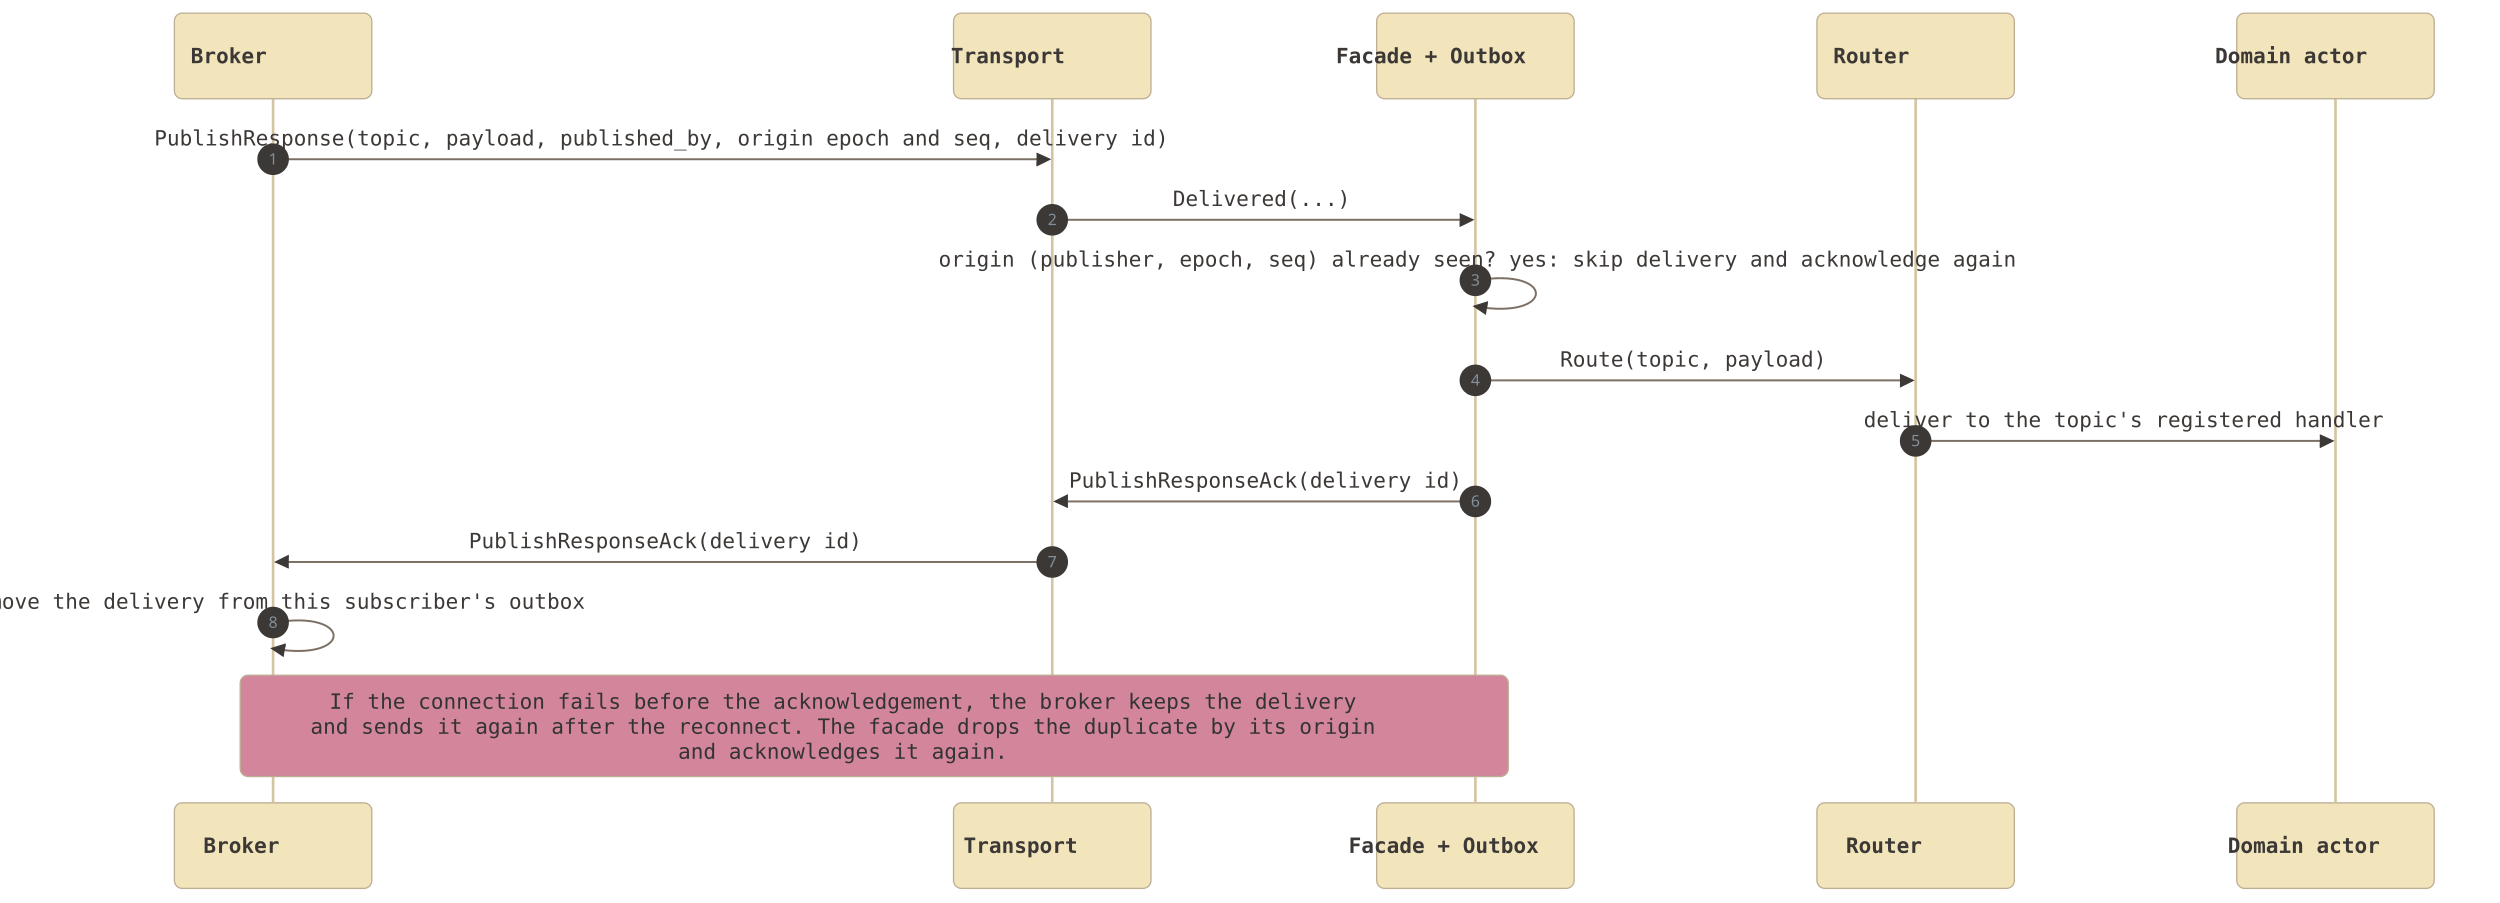
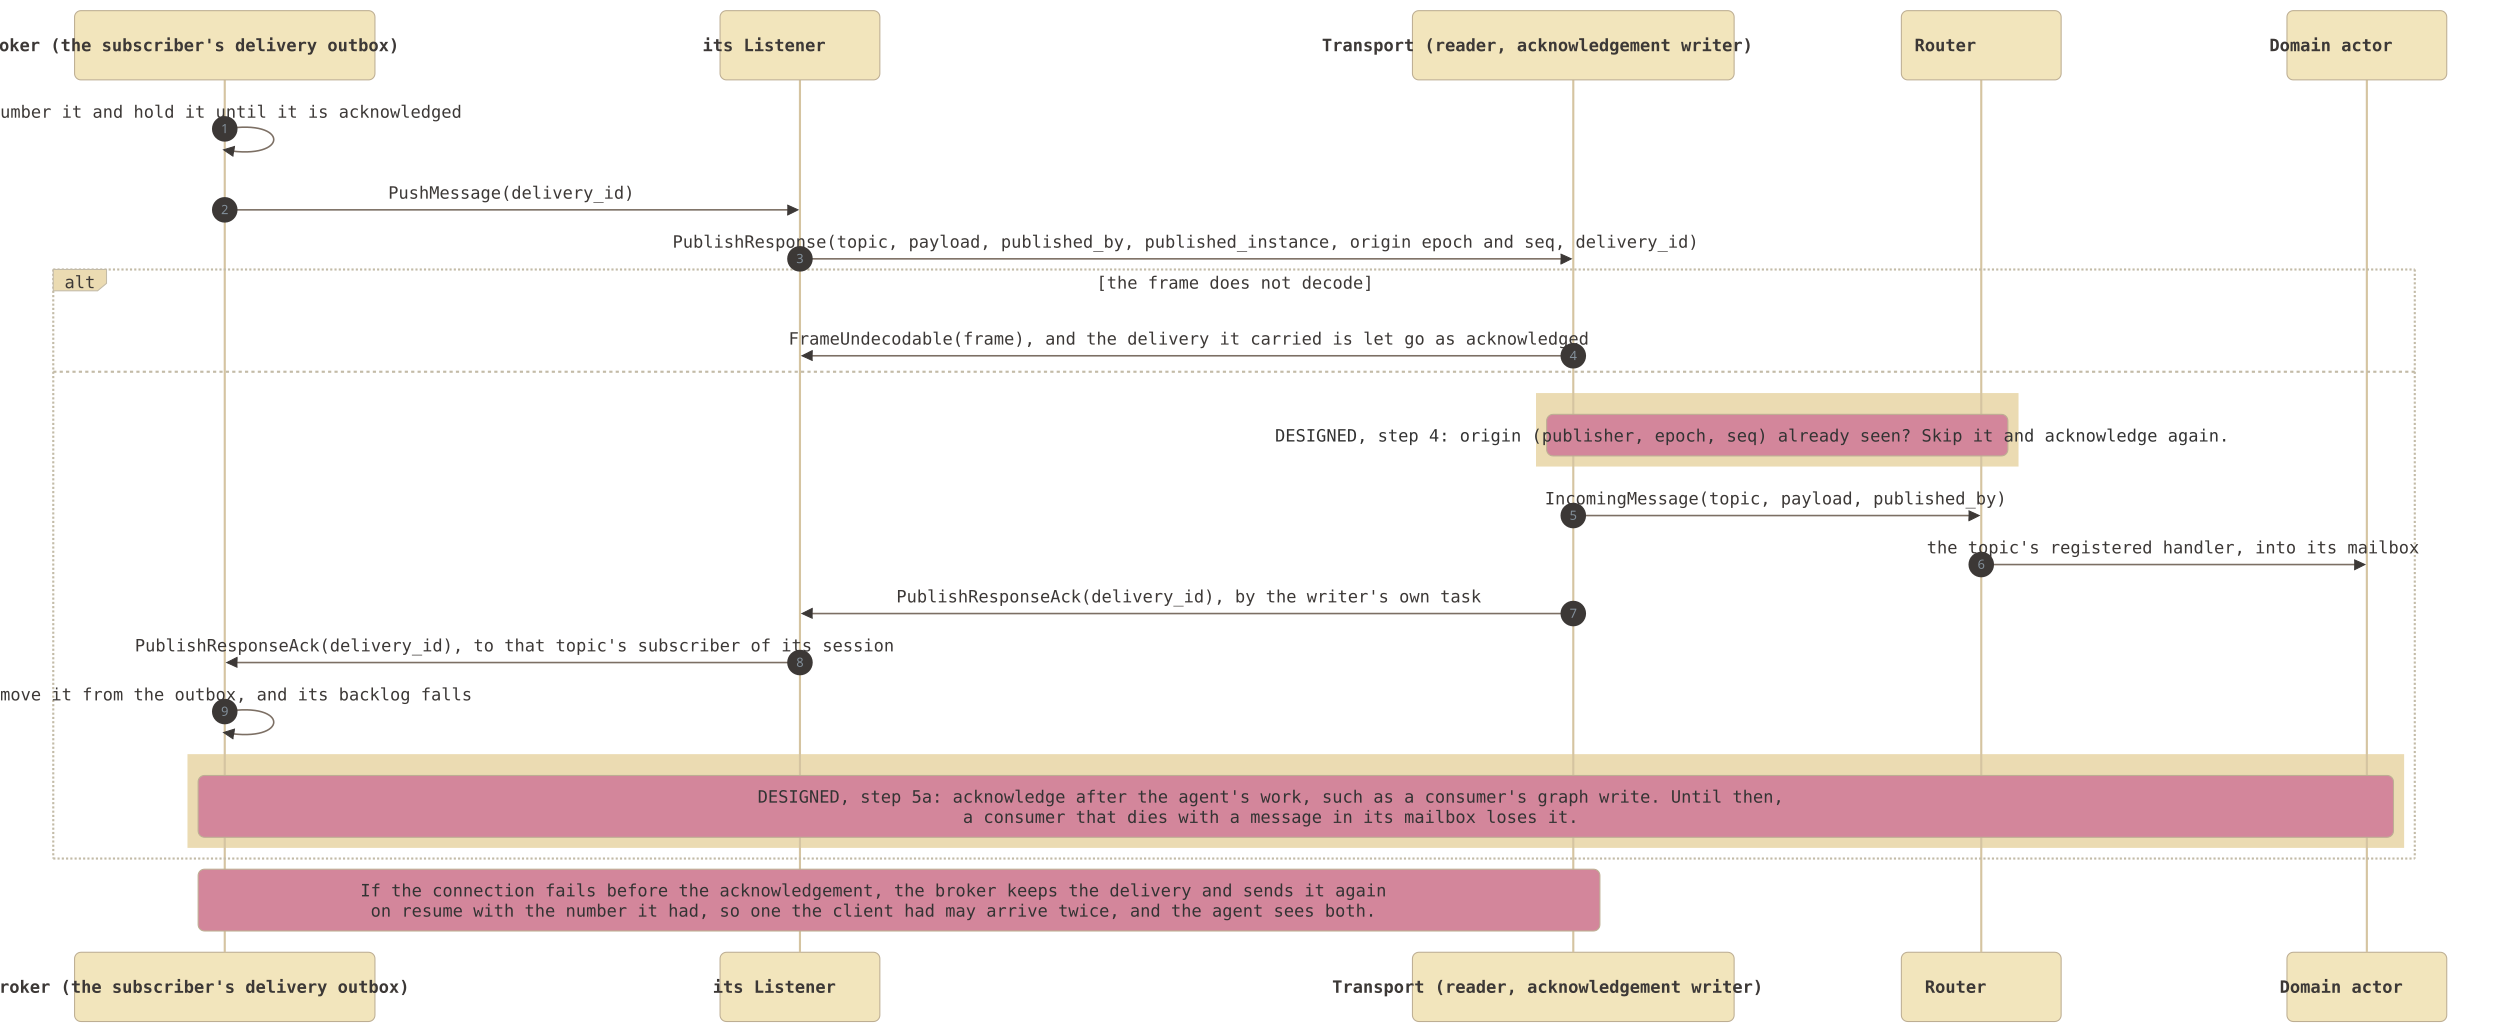
- <svg xmlns="http://www.w3.org/2000/svg" xml:space="preserve" id="my-svg" width="100%" style="max-width: 1899.5px; background-color: white;" viewBox="-132.5 -10 1899.5 686" role="graphics-document document" aria-roledescription="sequence">
-   <g>
-     <rect x="1567" y="600" fill="#eaeaea" stroke="#666" width="150" height="65" name="D" rx="3" ry="3" class="actor actor-bottom" />
-     <text x="1642" y="632.5" dominant-baseline="central" alignment-baseline="central" class="actor actor-box" style="text-anchor: middle; font-size: 16px; font-weight: 400;">
-       <tspan x="1642" dy="0">Domain actor</tspan>
-     </text>
-   </g>
-   <g>
-     <rect x="1248" y="600" fill="#eaeaea" stroke="#666" width="150" height="65" name="R" rx="3" ry="3" class="actor actor-bottom" />
-     <text x="1323" y="632.5" dominant-baseline="central" alignment-baseline="central" class="actor actor-box" style="text-anchor: middle; font-size: 16px; font-weight: 400;">
-       <tspan x="1323" dy="0">Router</tspan>
-     </text>
-   </g>
-   <g>
-     <rect x="913.5" y="600" fill="#eaeaea" stroke="#666" width="150" height="65" name="F" rx="3" ry="3" class="actor actor-bottom" />
-     <text x="988.5" y="632.5" dominant-baseline="central" alignment-baseline="central" class="actor actor-box" style="text-anchor: middle; font-size: 16px; font-weight: 400;">
-       <tspan x="988.5" dy="0">Facade + Outbox</tspan>
-     </text>
-   </g>
-   <g>
-     <rect x="592" y="600" fill="#eaeaea" stroke="#666" width="150" height="65" name="T" rx="3" ry="3" class="actor actor-bottom" />
-     <text x="667" y="632.5" dominant-baseline="central" alignment-baseline="central" class="actor actor-box" style="text-anchor: middle; font-size: 16px; font-weight: 400;">
-       <tspan x="667" dy="0">Transport</tspan>
-     </text>
-   </g>
-   <g>
-     <rect x="0" y="600" fill="#eaeaea" stroke="#666" width="150" height="65" name="B" rx="3" ry="3" class="actor actor-bottom" />
-     <text x="75" y="632.5" dominant-baseline="central" alignment-baseline="central" class="actor actor-box" style="text-anchor: middle; font-size: 16px; font-weight: 400;">
-       <tspan x="75" dy="0">Broker</tspan>
-     </text>
-   </g>
-   <g>
-     <line id="actor4" x1="1642" y1="65" x2="1642" y2="600" class="actor-line 200" stroke-width="0.5px" stroke="#999" name="D" data-et="life-line" data-id="D" />
+ <svg xmlns="http://www.w3.org/2000/svg" xml:space="preserve" id="my-svg" width="100%" style="max-width: 2347px; background-color: white;" viewBox="-70 -10 2347 970" role="graphics-document document" aria-roledescription="sequence">
+   <rect x="106" y="698" fill="rgb(235, 219, 178)" width="2081" height="88" class="rect" />
+   <rect x="1372" y="359" fill="rgb(235, 219, 178)" width="453" height="69" class="rect" />
+   <g>
+     <rect x="2077" y="884" fill="#eaeaea" stroke="#666" width="150" height="65" name="D" rx="3" ry="3" class="actor actor-bottom" />
+     <text x="2152" y="916.5" dominant-baseline="central" alignment-baseline="central" class="actor actor-box" style="text-anchor: middle; font-size: 16px; font-weight: 400;">
+       <tspan x="2152" dy="0">Domain actor</tspan>
+     </text>
+   </g>
+   <g>
+     <rect x="1715" y="884" fill="#eaeaea" stroke="#666" width="150" height="65" name="R" rx="3" ry="3" class="actor actor-bottom" />
+     <text x="1790" y="916.5" dominant-baseline="central" alignment-baseline="central" class="actor actor-box" style="text-anchor: middle; font-size: 16px; font-weight: 400;">
+       <tspan x="1790" dy="0">Router</tspan>
+     </text>
+   </g>
+   <g>
+     <rect x="1256" y="884" fill="#eaeaea" stroke="#666" width="302" height="65" name="T" rx="3" ry="3" class="actor actor-bottom" />
+     <text x="1407" y="916.5" dominant-baseline="central" alignment-baseline="central" class="actor actor-box" style="text-anchor: middle; font-size: 16px; font-weight: 400;">
+       <tspan x="1407" dy="0">Transport (reader, acknowledgement writer)</tspan>
+     </text>
+   </g>
+   <g>
+     <rect x="606" y="884" fill="#eaeaea" stroke="#666" width="150" height="65" name="L" rx="3" ry="3" class="actor actor-bottom" />
+     <text x="681" y="916.5" dominant-baseline="central" alignment-baseline="central" class="actor actor-box" style="text-anchor: middle; font-size: 16px; font-weight: 400;">
+       <tspan x="681" dy="0">its Listener</tspan>
+     </text>
+   </g>
+   <g>
+     <rect x="0" y="884" fill="#eaeaea" stroke="#666" width="282" height="65" name="B" rx="3" ry="3" class="actor actor-bottom" />
+     <text x="141" y="916.5" dominant-baseline="central" alignment-baseline="central" class="actor actor-box" style="text-anchor: middle; font-size: 16px; font-weight: 400;">
+       <tspan x="141" dy="0">Broker (the subscriber's delivery outbox)</tspan>
+     </text>
+   </g>
+   <g>
+     <line id="actor4" x1="2152" y1="65" x2="2152" y2="884" class="actor-line 200" stroke-width="0.5px" stroke="#999" name="D" data-et="life-line" data-id="D" />
    <g id="root-4" data-et="participant" data-type="participant" data-id="D">
-       <rect x="1567" y="0" fill="#eaeaea" stroke="#666" width="150" height="65" name="D" rx="3" ry="3" class="actor actor-top" />
-       <text x="1642" y="32.5" dominant-baseline="central" alignment-baseline="central" class="actor actor-box" style="text-anchor: middle; font-size: 16px; font-weight: 400;">
-         <tspan x="1642" dy="0">Domain actor</tspan>
-       </text>
-     </g>
-   </g>
-   <g>
-     <line id="actor3" x1="1323" y1="65" x2="1323" y2="600" class="actor-line 200" stroke-width="0.5px" stroke="#999" name="R" data-et="life-line" data-id="R" />
+       <rect x="2077" y="0" fill="#eaeaea" stroke="#666" width="150" height="65" name="D" rx="3" ry="3" class="actor actor-top" />
+       <text x="2152" y="32.5" dominant-baseline="central" alignment-baseline="central" class="actor actor-box" style="text-anchor: middle; font-size: 16px; font-weight: 400;">
+         <tspan x="2152" dy="0">Domain actor</tspan>
+       </text>
+     </g>
+   </g>
+   <g>
+     <line id="actor3" x1="1790" y1="65" x2="1790" y2="884" class="actor-line 200" stroke-width="0.5px" stroke="#999" name="R" data-et="life-line" data-id="R" />
    <g id="root-3" data-et="participant" data-type="participant" data-id="R">
-       <rect x="1248" y="0" fill="#eaeaea" stroke="#666" width="150" height="65" name="R" rx="3" ry="3" class="actor actor-top" />
-       <text x="1323" y="32.5" dominant-baseline="central" alignment-baseline="central" class="actor actor-box" style="text-anchor: middle; font-size: 16px; font-weight: 400;">
-         <tspan x="1323" dy="0">Router</tspan>
-       </text>
-     </g>
-   </g>
-   <g>
-     <line id="actor2" x1="988.5" y1="65" x2="988.5" y2="600" class="actor-line 200" stroke-width="0.5px" stroke="#999" name="F" data-et="life-line" data-id="F" />
-     <g id="root-2" data-et="participant" data-type="participant" data-id="F">
-       <rect x="913.5" y="0" fill="#eaeaea" stroke="#666" width="150" height="65" name="F" rx="3" ry="3" class="actor actor-top" />
-       <text x="988.5" y="32.5" dominant-baseline="central" alignment-baseline="central" class="actor actor-box" style="text-anchor: middle; font-size: 16px; font-weight: 400;">
-         <tspan x="988.5" dy="0">Facade + Outbox</tspan>
-       </text>
-     </g>
-   </g>
-   <g>
-     <line id="actor1" x1="667" y1="65" x2="667" y2="600" class="actor-line 200" stroke-width="0.5px" stroke="#999" name="T" data-et="life-line" data-id="T" />
-     <g id="root-1" data-et="participant" data-type="participant" data-id="T">
-       <rect x="592" y="0" fill="#eaeaea" stroke="#666" width="150" height="65" name="T" rx="3" ry="3" class="actor actor-top" />
-       <text x="667" y="32.5" dominant-baseline="central" alignment-baseline="central" class="actor actor-box" style="text-anchor: middle; font-size: 16px; font-weight: 400;">
-         <tspan x="667" dy="0">Transport</tspan>
-       </text>
-     </g>
-   </g>
-   <g>
-     <line id="actor0" x1="75" y1="65" x2="75" y2="600" class="actor-line 200" stroke-width="0.5px" stroke="#999" name="B" data-et="life-line" data-id="B" />
+       <rect x="1715" y="0" fill="#eaeaea" stroke="#666" width="150" height="65" name="R" rx="3" ry="3" class="actor actor-top" />
+       <text x="1790" y="32.5" dominant-baseline="central" alignment-baseline="central" class="actor actor-box" style="text-anchor: middle; font-size: 16px; font-weight: 400;">
+         <tspan x="1790" dy="0">Router</tspan>
+       </text>
+     </g>
+   </g>
+   <g>
+     <line id="actor2" x1="1407" y1="65" x2="1407" y2="884" class="actor-line 200" stroke-width="0.5px" stroke="#999" name="T" data-et="life-line" data-id="T" />
+     <g id="root-2" data-et="participant" data-type="participant" data-id="T">
+       <rect x="1256" y="0" fill="#eaeaea" stroke="#666" width="302" height="65" name="T" rx="3" ry="3" class="actor actor-top" />
+       <text x="1407" y="32.5" dominant-baseline="central" alignment-baseline="central" class="actor actor-box" style="text-anchor: middle; font-size: 16px; font-weight: 400;">
+         <tspan x="1407" dy="0">Transport (reader, acknowledgement writer)</tspan>
+       </text>
+     </g>
+   </g>
+   <g>
+     <line id="actor1" x1="681" y1="65" x2="681" y2="884" class="actor-line 200" stroke-width="0.5px" stroke="#999" name="L" data-et="life-line" data-id="L" />
+     <g id="root-1" data-et="participant" data-type="participant" data-id="L">
+       <rect x="606" y="0" fill="#eaeaea" stroke="#666" width="150" height="65" name="L" rx="3" ry="3" class="actor actor-top" />
+       <text x="681" y="32.5" dominant-baseline="central" alignment-baseline="central" class="actor actor-box" style="text-anchor: middle; font-size: 16px; font-weight: 400;">
+         <tspan x="681" dy="0">its Listener</tspan>
+       </text>
+     </g>
+   </g>
+   <g>
+     <line id="actor0" x1="141" y1="65" x2="141" y2="884" class="actor-line 200" stroke-width="0.5px" stroke="#999" name="B" data-et="life-line" data-id="B" />
    <g id="root-0" data-et="participant" data-type="participant" data-id="B">
-       <rect x="0" y="0" fill="#eaeaea" stroke="#666" width="150" height="65" name="B" rx="3" ry="3" class="actor actor-top" />
-       <text x="75" y="32.5" dominant-baseline="central" alignment-baseline="central" class="actor actor-box" style="text-anchor: middle; font-size: 16px; font-weight: 400;">
-         <tspan x="75" dy="0">Broker</tspan>
+       <rect x="0" y="0" fill="#eaeaea" stroke="#666" width="282" height="65" name="B" rx="3" ry="3" class="actor actor-top" />
+       <text x="141" y="32.5" dominant-baseline="central" alignment-baseline="central" class="actor actor-box" style="text-anchor: middle; font-size: 16px; font-weight: 400;">
+         <tspan x="141" dy="0">Broker (the subscriber's delivery outbox)</tspan>
      </text>
    </g>
  </g>
  <style>#my-svg{font-family:monospace;font-size:16px;fill:#3c3836;}@keyframes edge-animation-frame{from{stroke-dashoffset:0;}}@keyframes dash{to{stroke-dashoffset:0;}}#my-svg .edge-animation-slow{stroke-dasharray:9,5!important;stroke-dashoffset:900;animation:dash 50s linear infinite;stroke-linecap:round;}#my-svg .edge-animation-fast{stroke-dasharray:9,5!important;stroke-dashoffset:900;animation:dash 20s linear infinite;stroke-linecap:round;}#my-svg .error-icon{fill:#f2e5bc;}#my-svg .error-text{fill:#0d1a43;stroke:#0d1a43;}#my-svg .edge-thickness-normal{stroke-width:1px;}#my-svg .edge-thickness-thick{stroke-width:3.5px;}#my-svg .edge-pattern-solid{stroke-dasharray:0;}#my-svg .edge-thickness-invisible{stroke-width:0;fill:none;}#my-svg .edge-pattern-dashed{stroke-dasharray:3;}#my-svg .edge-pattern-dotted{stroke-dasharray:2;}#my-svg .marker{fill:#7c6f64;stroke:#7c6f64;}#my-svg .marker.cross{stroke:#7c6f64;}#my-svg svg{font-family:monospace;font-size:16px;}#my-svg p{margin:0;}#my-svg .actor{stroke:hsl(43.158, 18.763%, 70.98%);fill:#ebdbb2;stroke-width:1;}#my-svg rect.actor.outer-path[data-look="neo"]{filter:drop-shadow( 1px 2px 2px rgba(185,185,185,1));}#my-svg rect.note[data-look="neo"]{stroke:hsl(52.683, 60%, 73.922%);fill:#fff5ad;filter:drop-shadow( 1px 2px 2px rgba(185,185,185,1));}#my-svg text.actor&gt;tspan{fill:#3c3836;stroke:none;}#my-svg .actor-line{stroke:hsl(43.158, 18.763%, 70.98%);}#my-svg .innerArc{stroke-width:1.5;stroke-dasharray:none;}#my-svg .messageLine0{stroke-width:1.5;stroke-dasharray:none;stroke:#3c3836;}#my-svg .messageLine1{stroke-width:1.5;stroke-dasharray:2,2;stroke:#3c3836;}#my-svg [id$="-arrowhead"] path{fill:#3c3836;stroke:#3c3836;}#my-svg .sequenceNumber{fill:#83909b;}#my-svg [id$="-sequencenumber"]{fill:#3c3836;}#my-svg [id$="-crosshead"] path{fill:#3c3836;stroke:#3c3836;}#my-svg .messageText{fill:#3c3836;stroke:none;}#my-svg .labelBox{stroke:hsl(43.158, 18.763%, 70.98%);fill:#ebdbb2;filter:none;}#my-svg .labelText,#my-svg .labelText&gt;tspan{fill:#3c3836;stroke:none;}#my-svg .loopText,#my-svg .loopText&gt;tspan{fill:#3c3836;stroke:none;}#my-svg .sectionTitle,#my-svg .sectionTitle&gt;tspan{fill:#3c3836;stroke:none;}#my-svg .loopLine{stroke-width:2px;stroke-dasharray:2,2;stroke:hsl(43.158, 18.763%, 70.98%);fill:hsl(43.158, 18.763%, 70.98%);}#my-svg .note{stroke:hsl(52.683, 60%, 73.922%);fill:#fff5ad;}#my-svg .noteText,#my-svg .noteText&gt;tspan{fill:#333;stroke:none;font-weight:normal;}#my-svg .activation0{fill:hsl(-76.842, 58.763%, 80.98%);stroke:hsl(-76.842, 58.763%, 70.98%);}#my-svg .activation1{fill:hsl(-76.842, 58.763%, 80.98%);stroke:hsl(-76.842, 58.763%, 70.98%);}#my-svg .activation2{fill:hsl(-76.842, 58.763%, 80.98%);stroke:hsl(-76.842, 58.763%, 70.98%);}#my-svg .actorPopupMenu{position:absolute;}#my-svg .actorPopupMenuPanel{position:absolute;fill:#ebdbb2;box-shadow:0px 8px 16px 0px rgba(0,0,0,0.2);filter:drop-shadow(3px 5px 2px rgb(0 0 0 / 0.4));}#my-svg .actor-man circle,#my-svg line{fill:#ebdbb2;stroke-width:2px;}#my-svg g rect.rect{filter:drop-shadow( 1px 2px 2px rgba(185,185,185,1));stroke:hsl(43.158, 18.763%, 70.98%);}#my-svg .node .neo-node{stroke:hsl(43.158, 18.763%, 70.98%);}#my-svg [data-look="neo"].node rect,#my-svg [data-look="neo"].cluster rect,#my-svg [data-look="neo"].node polygon{stroke:url(#my-svg-gradient);filter:drop-shadow( 1px 2px 2px rgba(185,185,185,1));}#my-svg [data-look="neo"].swimlane.cluster rect{filter:none;}#my-svg [data-look="neo"].node path{stroke:url(#my-svg-gradient);stroke-width:1px;}#my-svg [data-look="neo"].node .outer-path{filter:drop-shadow( 1px 2px 2px rgba(185,185,185,1));}#my-svg [data-look="neo"].node .neo-line path{stroke:hsl(43.158, 18.763%, 70.98%);filter:none;}#my-svg [data-look="neo"].node circle{stroke:url(#my-svg-gradient);filter:drop-shadow( 1px 2px 2px rgba(185,185,185,1));}#my-svg [data-look="neo"].node circle .state-start{fill:#000000;}#my-svg [data-look="neo"].icon-shape .icon{fill:url(#my-svg-gradient);filter:drop-shadow( 1px 2px 2px rgba(185,185,185,1));}#my-svg [data-look="neo"].icon-shape .icon-neo path{stroke:url(#my-svg-gradient);filter:drop-shadow( 1px 2px 2px rgba(185,185,185,1));}#my-svg :root{--mermaid-font-family:"trebuchet ms",verdana,arial,sans-serif;}</style>
  <g />
  <defs>
    <symbol id="my-svg-computer" width="24" height="24">
      <path transform="scale(.5)" d="M2 2v13h20v-13h-20zm18 11h-16v-9h16v9zm-10.228 6l.466-1h3.524l.467 1h-4.457zm14.228 3h-24l2-6h2.104l-1.33 4h18.45l-1.297-4h2.073l2 6zm-5-10h-14v-7h14v7z" />
    </symbol>
  </defs>
  <defs>
    <symbol id="my-svg-database" fill-rule="evenodd" clip-rule="evenodd">
      <path transform="scale(.5)" d="M12.258.001l.256.004.255.005.253.008.251.01.249.012.247.015.246.016.242.019.241.02.239.023.236.024.233.027.231.028.229.031.225.032.223.034.22.036.217.038.214.04.211.041.208.043.205.045.201.046.198.048.194.05.191.051.187.053.183.054.18.056.175.057.172.059.168.06.163.061.16.063.155.064.15.066.074.033.073.033.071.034.07.034.069.035.068.035.067.035.066.035.064.036.064.036.062.036.06.036.06.037.058.037.058.037.055.038.055.038.053.038.052.038.051.039.05.039.048.039.047.039.045.04.044.04.043.04.041.04.04.041.039.041.037.041.036.041.034.041.033.042.032.042.03.042.029.042.027.042.026.043.024.043.023.043.021.043.02.043.018.044.017.043.015.044.013.044.012.044.011.045.009.044.007.045.006.045.004.045.002.045.001.045v17l-.001.045-.002.045-.004.045-.006.045-.007.045-.009.044-.011.045-.012.044-.013.044-.015.044-.017.043-.018.044-.02.043-.021.043-.023.043-.024.043-.026.043-.027.042-.029.042-.03.042-.032.042-.033.042-.034.041-.036.041-.037.041-.039.041-.04.041-.041.04-.043.04-.044.04-.045.04-.047.039-.048.039-.05.039-.051.039-.052.038-.053.038-.055.038-.055.038-.058.037-.058.037-.06.037-.06.036-.062.036-.064.036-.064.036-.066.035-.067.035-.068.035-.069.035-.07.034-.071.034-.073.033-.074.033-.15.066-.155.064-.16.063-.163.061-.168.06-.172.059-.175.057-.18.056-.183.054-.187.053-.191.051-.194.05-.198.048-.201.046-.205.045-.208.043-.211.041-.214.04-.217.038-.22.036-.223.034-.225.032-.229.031-.231.028-.233.027-.236.024-.239.023-.241.02-.242.019-.246.016-.247.015-.249.012-.251.01-.253.008-.255.005-.256.004-.258.001-.258-.001-.256-.004-.255-.005-.253-.008-.251-.01-.249-.012-.247-.015-.245-.016-.243-.019-.241-.02-.238-.023-.236-.024-.234-.027-.231-.028-.228-.031-.226-.032-.223-.034-.22-.036-.217-.038-.214-.04-.211-.041-.208-.043-.204-.045-.201-.046-.198-.048-.195-.05-.19-.051-.187-.053-.184-.054-.179-.056-.176-.057-.172-.059-.167-.06-.164-.061-.159-.063-.155-.064-.151-.066-.074-.033-.072-.033-.072-.034-.07-.034-.069-.035-.068-.035-.067-.035-.066-.035-.064-.036-.063-.036-.062-.036-.061-.036-.06-.037-.058-.037-.057-.037-.056-.038-.055-.038-.053-.038-.052-.038-.051-.039-.049-.039-.049-.039-.046-.039-.046-.04-.044-.04-.043-.04-.041-.04-.04-.041-.039-.041-.037-.041-.036-.041-.034-.041-.033-.042-.032-.042-.03-.042-.029-.042-.027-.042-.026-.043-.024-.043-.023-.043-.021-.043-.02-.043-.018-.044-.017-.043-.015-.044-.013-.044-.012-.044-.011-.045-.009-.044-.007-.045-.006-.045-.004-.045-.002-.045-.001-.045v-17l.001-.045.002-.045.004-.045.006-.045.007-.045.009-.044.011-.045.012-.044.013-.044.015-.044.017-.043.018-.044.02-.043.021-.043.023-.043.024-.043.026-.043.027-.042.029-.042.03-.042.032-.042.033-.042.034-.041.036-.041.037-.041.039-.041.04-.041.041-.04.043-.04.044-.04.046-.04.046-.039.049-.039.049-.039.051-.039.052-.038.053-.038.055-.038.056-.038.057-.037.058-.037.06-.037.061-.036.062-.036.063-.036.064-.036.066-.035.067-.035.068-.035.069-.035.07-.034.072-.034.072-.033.074-.033.151-.066.155-.064.159-.063.164-.061.167-.06.172-.059.176-.057.179-.056.184-.054.187-.053.19-.051.195-.05.198-.048.201-.046.204-.045.208-.043.211-.041.214-.04.217-.038.22-.036.223-.034.226-.032.228-.031.231-.028.234-.027.236-.024.238-.023.241-.02.243-.019.245-.016.247-.015.249-.012.251-.01.253-.008.255-.005.256-.004.258-.001.258.001zm-9.258 20.499v.01l.001.021.003.021.004.022.005.021.006.022.007.022.009.023.01.022.011.023.012.023.013.023.015.023.016.024.017.023.018.024.019.024.021.024.022.025.023.024.024.025.052.049.056.05.061.051.066.051.07.051.075.051.079.052.084.052.088.052.092.052.097.052.102.051.105.052.11.052.114.051.119.051.123.051.127.05.131.05.135.05.139.048.144.049.147.047.152.047.155.047.16.045.163.045.167.043.171.043.176.041.178.041.183.039.187.039.19.037.194.035.197.035.202.033.204.031.209.03.212.029.216.027.219.025.222.024.226.021.23.02.233.018.236.016.24.015.243.012.246.01.249.008.253.005.256.004.259.001.26-.001.257-.004.254-.005.25-.008.247-.011.244-.012.241-.014.237-.016.233-.018.231-.021.226-.021.224-.024.22-.026.216-.027.212-.028.21-.031.205-.031.202-.034.198-.034.194-.036.191-.037.187-.039.183-.04.179-.04.175-.042.172-.043.168-.044.163-.045.16-.046.155-.046.152-.047.148-.048.143-.049.139-.049.136-.05.131-.05.126-.05.123-.051.118-.052.114-.051.11-.052.106-.052.101-.052.096-.052.092-.052.088-.053.083-.051.079-.052.074-.052.07-.051.065-.051.06-.051.056-.05.051-.05.023-.024.023-.025.021-.024.02-.024.019-.024.018-.024.017-.024.015-.023.014-.024.013-.023.012-.023.01-.023.01-.022.008-.022.006-.022.006-.022.004-.022.004-.021.001-.021.001-.021v-4.127l-.077.055-.08.053-.083.054-.085.053-.087.052-.09.052-.093.051-.095.05-.097.05-.1.049-.102.049-.105.048-.106.047-.109.047-.111.046-.114.045-.115.045-.118.044-.12.043-.122.042-.124.042-.126.041-.128.04-.13.04-.132.038-.134.038-.135.037-.138.037-.139.035-.142.035-.143.034-.144.033-.147.032-.148.031-.15.03-.151.03-.153.029-.154.027-.156.027-.158.026-.159.025-.161.024-.162.023-.163.022-.165.021-.166.02-.167.019-.169.018-.169.017-.171.016-.173.015-.173.014-.175.013-.175.012-.177.011-.178.01-.179.008-.179.008-.181.006-.182.005-.182.004-.184.003-.184.002h-.37l-.184-.002-.184-.003-.182-.004-.182-.005-.181-.006-.179-.008-.179-.008-.178-.01-.176-.011-.176-.012-.175-.013-.173-.014-.172-.015-.171-.016-.17-.017-.169-.018-.167-.019-.166-.02-.165-.021-.163-.022-.162-.023-.161-.024-.159-.025-.157-.026-.156-.027-.155-.027-.153-.029-.151-.03-.15-.03-.148-.031-.146-.032-.145-.033-.143-.034-.141-.035-.14-.035-.137-.037-.136-.037-.134-.038-.132-.038-.13-.04-.128-.04-.126-.041-.124-.042-.122-.042-.12-.044-.117-.043-.116-.045-.113-.045-.112-.046-.109-.047-.106-.047-.105-.048-.102-.049-.1-.049-.097-.05-.095-.05-.093-.052-.09-.051-.087-.052-.085-.053-.083-.054-.08-.054-.077-.054v4.127zm0-5.654v.011l.001.021.003.021.004.021.005.022.006.022.007.022.009.022.01.022.011.023.012.023.013.023.015.024.016.023.017.024.018.024.019.024.021.024.022.024.023.025.024.024.052.05.056.05.061.05.066.051.07.051.075.052.079.051.084.052.088.052.092.052.097.052.102.052.105.052.11.051.114.051.119.052.123.05.127.051.131.05.135.049.139.049.144.048.147.048.152.047.155.046.16.045.163.045.167.044.171.042.176.042.178.04.183.04.187.038.19.037.194.036.197.034.202.033.204.032.209.03.212.028.216.027.219.025.222.024.226.022.23.02.233.018.236.016.24.014.243.012.246.01.249.008.253.006.256.003.259.001.26-.001.257-.003.254-.006.25-.008.247-.01.244-.012.241-.015.237-.016.233-.018.231-.02.226-.022.224-.024.22-.025.216-.027.212-.029.21-.03.205-.032.202-.033.198-.035.194-.036.191-.037.187-.039.183-.039.179-.041.175-.042.172-.043.168-.044.163-.045.16-.045.155-.047.152-.047.148-.048.143-.048.139-.05.136-.049.131-.05.126-.051.123-.051.118-.051.114-.052.11-.052.106-.052.101-.052.096-.052.092-.052.088-.052.083-.052.079-.052.074-.051.07-.052.065-.051.06-.05.056-.051.051-.049.023-.025.023-.024.021-.025.02-.024.019-.024.018-.024.017-.024.015-.023.014-.023.013-.024.012-.022.01-.023.01-.023.008-.022.006-.022.006-.022.004-.021.004-.022.001-.021.001-.021v-4.139l-.077.054-.08.054-.083.054-.085.052-.087.053-.09.051-.093.051-.095.051-.097.05-.1.049-.102.049-.105.048-.106.047-.109.047-.111.046-.114.045-.115.044-.118.044-.12.044-.122.042-.124.042-.126.041-.128.04-.13.039-.132.039-.134.038-.135.037-.138.036-.139.036-.142.035-.143.033-.144.033-.147.033-.148.031-.15.03-.151.03-.153.028-.154.028-.156.027-.158.026-.159.025-.161.024-.162.023-.163.022-.165.021-.166.02-.167.019-.169.018-.169.017-.171.016-.173.015-.173.014-.175.013-.175.012-.177.011-.178.009-.179.009-.179.007-.181.007-.182.005-.182.004-.184.003-.184.002h-.37l-.184-.002-.184-.003-.182-.004-.182-.005-.181-.007-.179-.007-.179-.009-.178-.009-.176-.011-.176-.012-.175-.013-.173-.014-.172-.015-.171-.016-.17-.017-.169-.018-.167-.019-.166-.02-.165-.021-.163-.022-.162-.023-.161-.024-.159-.025-.157-.026-.156-.027-.155-.028-.153-.028-.151-.03-.15-.03-.148-.031-.146-.033-.145-.033-.143-.033-.141-.035-.14-.036-.137-.036-.136-.037-.134-.038-.132-.039-.13-.039-.128-.04-.126-.041-.124-.042-.122-.043-.12-.043-.117-.044-.116-.044-.113-.046-.112-.046-.109-.046-.106-.047-.105-.048-.102-.049-.1-.049-.097-.05-.095-.051-.093-.051-.09-.051-.087-.053-.085-.052-.083-.054-.08-.054-.077-.054v4.139zm0-5.666v.011l.001.02.003.022.004.021.005.022.006.021.007.022.009.023.01.022.011.023.012.023.013.023.015.023.016.024.017.024.018.023.019.024.021.025.022.024.023.024.024.025.052.05.056.05.061.05.066.051.07.051.075.052.079.051.084.052.088.052.092.052.097.052.102.052.105.051.11.052.114.051.119.051.123.051.127.05.131.05.135.05.139.049.144.048.147.048.152.047.155.046.16.045.163.045.167.043.171.043.176.042.178.04.183.04.187.038.19.037.194.036.197.034.202.033.204.032.209.03.212.028.216.027.219.025.222.024.226.021.23.02.233.018.236.017.24.014.243.012.246.01.249.008.253.006.256.003.259.001.26-.001.257-.003.254-.006.25-.008.247-.01.244-.013.241-.014.237-.016.233-.018.231-.02.226-.022.224-.024.22-.025.216-.027.212-.029.21-.03.205-.032.202-.033.198-.035.194-.036.191-.037.187-.039.183-.039.179-.041.175-.042.172-.043.168-.044.163-.045.16-.045.155-.047.152-.047.148-.048.143-.049.139-.049.136-.049.131-.051.126-.05.123-.051.118-.052.114-.051.11-.052.106-.052.101-.052.096-.052.092-.052.088-.052.083-.052.079-.052.074-.052.07-.051.065-.051.06-.051.056-.05.051-.049.023-.025.023-.025.021-.024.02-.024.019-.024.018-.024.017-.024.015-.023.014-.024.013-.023.012-.023.01-.022.01-.023.008-.022.006-.022.006-.022.004-.022.004-.021.001-.021.001-.021v-4.153l-.077.054-.08.054-.083.053-.085.053-.087.053-.09.051-.093.051-.095.051-.097.05-.1.049-.102.048-.105.048-.106.048-.109.046-.111.046-.114.046-.115.044-.118.044-.12.043-.122.043-.124.042-.126.041-.128.04-.13.039-.132.039-.134.038-.135.037-.138.036-.139.036-.142.034-.143.034-.144.033-.147.032-.148.032-.15.03-.151.03-.153.028-.154.028-.156.027-.158.026-.159.024-.161.024-.162.023-.163.023-.165.021-.166.02-.167.019-.169.018-.169.017-.171.016-.173.015-.173.014-.175.013-.175.012-.177.01-.178.01-.179.009-.179.007-.181.006-.182.006-.182.004-.184.003-.184.001-.185.001-.185-.001-.184-.001-.184-.003-.182-.004-.182-.006-.181-.006-.179-.007-.179-.009-.178-.01-.176-.01-.176-.012-.175-.013-.173-.014-.172-.015-.171-.016-.17-.017-.169-.018-.167-.019-.166-.02-.165-.021-.163-.023-.162-.023-.161-.024-.159-.024-.157-.026-.156-.027-.155-.028-.153-.028-.151-.03-.15-.03-.148-.032-.146-.032-.145-.033-.143-.034-.141-.034-.14-.036-.137-.036-.136-.037-.134-.038-.132-.039-.13-.039-.128-.041-.126-.041-.124-.041-.122-.043-.12-.043-.117-.044-.116-.044-.113-.046-.112-.046-.109-.046-.106-.048-.105-.048-.102-.048-.1-.05-.097-.049-.095-.051-.093-.051-.09-.052-.087-.052-.085-.053-.083-.053-.08-.054-.077-.054v4.153zm8.74-8.179l-.257.004-.254.005-.25.008-.247.011-.244.012-.241.014-.237.016-.233.018-.231.021-.226.022-.224.023-.22.026-.216.027-.212.028-.21.031-.205.032-.202.033-.198.034-.194.036-.191.038-.187.038-.183.04-.179.041-.175.042-.172.043-.168.043-.163.045-.16.046-.155.046-.152.048-.148.048-.143.048-.139.049-.136.05-.131.05-.126.051-.123.051-.118.051-.114.052-.11.052-.106.052-.101.052-.096.052-.092.052-.088.052-.083.052-.079.052-.074.051-.07.052-.065.051-.06.05-.056.05-.051.05-.023.025-.023.024-.021.024-.02.025-.019.024-.018.024-.017.023-.015.024-.014.023-.013.023-.012.023-.01.023-.01.022-.008.022-.006.023-.006.021-.004.022-.004.021-.001.021-.001.021.001.021.001.021.004.021.004.022.006.021.006.023.008.022.01.022.01.023.012.023.013.023.014.023.015.024.017.023.018.024.019.024.02.025.021.024.023.024.023.025.051.05.056.05.06.05.065.051.07.052.074.051.079.052.083.052.088.052.092.052.096.052.101.052.106.052.11.052.114.052.118.051.123.051.126.051.131.05.136.05.139.049.143.048.148.048.152.048.155.046.16.046.163.045.168.043.172.043.175.042.179.041.183.04.187.038.191.038.194.036.198.034.202.033.205.032.21.031.212.028.216.027.22.026.224.023.226.022.231.021.233.018.237.016.241.014.244.012.247.011.25.008.254.005.257.004.26.001.26-.001.257-.004.254-.005.25-.008.247-.011.244-.012.241-.014.237-.016.233-.018.231-.021.226-.022.224-.023.22-.026.216-.027.212-.028.21-.031.205-.032.202-.033.198-.034.194-.036.191-.038.187-.038.183-.04.179-.041.175-.042.172-.043.168-.043.163-.045.16-.046.155-.046.152-.048.148-.048.143-.048.139-.049.136-.05.131-.05.126-.051.123-.051.118-.051.114-.052.11-.052.106-.052.101-.052.096-.052.092-.052.088-.052.083-.052.079-.052.074-.051.07-.052.065-.051.06-.05.056-.05.051-.05.023-.025.023-.024.021-.024.02-.025.019-.024.018-.024.017-.023.015-.024.014-.023.013-.023.012-.023.01-.023.01-.022.008-.022.006-.023.006-.021.004-.022.004-.021.001-.021.001-.021-.001-.021-.001-.021-.004-.021-.004-.022-.006-.021-.006-.023-.008-.022-.01-.022-.01-.023-.012-.023-.013-.023-.014-.023-.015-.024-.017-.023-.018-.024-.019-.024-.02-.025-.021-.024-.023-.024-.023-.025-.051-.05-.056-.05-.06-.05-.065-.051-.07-.052-.074-.051-.079-.052-.083-.052-.088-.052-.092-.052-.096-.052-.101-.052-.106-.052-.11-.052-.114-.052-.118-.051-.123-.051-.126-.051-.131-.05-.136-.05-.139-.049-.143-.048-.148-.048-.152-.048-.155-.046-.16-.046-.163-.045-.168-.043-.172-.043-.175-.042-.179-.041-.183-.04-.187-.038-.191-.038-.194-.036-.198-.034-.202-.033-.205-.032-.21-.031-.212-.028-.216-.027-.22-.026-.224-.023-.226-.022-.231-.021-.233-.018-.237-.016-.241-.014-.244-.012-.247-.011-.25-.008-.254-.005-.257-.004-.26-.001-.26.001z" />
    </symbol>
  </defs>
  <defs>
    <symbol id="my-svg-clock" width="24" height="24">
      <path transform="scale(.5)" d="M12 2c5.514 0 10 4.486 10 10s-4.486 10-10 10-10-4.486-10-10 4.486-10 10-10zm0-2c-6.627 0-12 5.373-12 12s5.373 12 12 12 12-5.373 12-12-5.373-12-12-12zm5.848 12.459c.202.038.202.333.001.372-1.907.361-6.045 1.111-6.547 1.111-.719 0-1.301-.582-1.301-1.301 0-.512.77-5.447 1.125-7.445.034-.192.312-.181.343.014l.985 6.238 5.394 1.011z" />
    </symbol>
  </defs>
  <defs>
    <marker id="my-svg-arrowhead" refX="7.9" refY="5" markerUnits="userSpaceOnUse" markerWidth="12" markerHeight="12" orient="auto-start-reverse">
      <path d="M -1 0 L 10 5 L 0 10 z" />
    </marker>
  </defs>
  <defs>
    <marker id="my-svg-crosshead" markerWidth="15" markerHeight="8" orient="auto" refX="4" refY="4.5">
      <path fill="none" stroke="#000000" stroke-width="1pt" d="M 1,2 L 6,7 M 6,2 L 1,7" style="stroke-dasharray: 0, 0;" />
    </marker>
  </defs>
  <defs>
    <marker id="my-svg-filled-head" refX="15.5" refY="7" markerWidth="20" markerHeight="28" orient="auto">
      <path d="M 18,7 L9,13 L14,7 L9,1 Z" />
    </marker>
  </defs>
  <defs>
    <marker id="my-svg-sequencenumber" refX="15" refY="15" markerWidth="60" markerHeight="40" orient="auto">
      <circle cx="15" cy="15" r="6" />
    </marker>
  </defs>
  <defs>
    <marker id="my-svg-solidTopArrowHead" refX="7.9" refY="7.25" markerUnits="userSpaceOnUse" markerWidth="12" markerHeight="12" orient="auto-start-reverse">
      <path d="M 0 0 L 10 8 L 0 8 z" />
    </marker>
  </defs>
  <defs>
    <marker id="my-svg-solidBottomArrowHead" refX="7.9" refY="0.75" markerUnits="userSpaceOnUse" markerWidth="12" markerHeight="12" orient="auto-start-reverse">
      <path d="M 0 0 L 10 0 L 0 8 z" />
    </marker>
  </defs>
  <defs>
    <marker id="my-svg-stickTopArrowHead" refX="7.5" refY="7" markerUnits="userSpaceOnUse" markerWidth="12" markerHeight="12" orient="auto-start-reverse">
      <path d="M 0 0 L 7 7" stroke="black" stroke-width="1.5" fill="none" />
    </marker>
  </defs>
  <defs>
    <marker id="my-svg-stickBottomArrowHead" refX="7.5" refY="0" markerUnits="userSpaceOnUse" markerWidth="12" markerHeight="12" orient="auto-start-reverse">
      <path d="M 0 7 L 7 0" stroke="black" stroke-width="1.5" fill="none" />
    </marker>
  </defs>
-   <g data-et="note" data-id="i9">
-     <rect x="50" y="503" fill="#EDF2AE" stroke="#666" width="963.5" height="77" class="note" />
-     <text x="532" y="508" text-anchor="middle" dominant-baseline="middle" alignment-baseline="middle" class="noteText" dy="1em" style="font-size: 16px; font-weight: 400;">
-       <tspan x="532">If the connection fails before the acknowledgement, the broker keeps the delivery</tspan>
-     </text>
-     <text x="532" y="527" text-anchor="middle" dominant-baseline="middle" alignment-baseline="middle" class="noteText" dy="1em" style="font-size: 16px; font-weight: 400;">
-       <tspan x="532">and sends it again after the reconnect. The facade drops the duplicate by its origin</tspan>
-     </text>
-     <text x="532" y="546" text-anchor="middle" dominant-baseline="middle" alignment-baseline="middle" class="noteText" dy="1em" style="font-size: 16px; font-weight: 400;">
-       <tspan x="532">and acknowledges it again.</tspan>
-     </text>
-   </g>
-   <text x="370" y="80" text-anchor="middle" dominant-baseline="middle" alignment-baseline="middle" class="messageText" dy="1em" style="font-size: 16px; font-weight: 400;">PublishResponse(topic, payload, published_by, origin epoch and seq, delivery id)</text>
-   <line x1="82" y1="111" x2="663" y2="111" class="messageLine0" data-et="message" data-id="i1" data-from="B" data-to="T" stroke-width="2" stroke="none" marker-end="url(#my-svg-arrowhead)" style="fill: none;" />
-   <line x1="75" y1="111" x2="75" y2="111" stroke-width="0" marker-start="url(#my-svg-sequencenumber)" />
-   <text x="75" y="115" font-family="sans-serif" font-size="12px" text-anchor="middle" class="sequenceNumber">1</text>
-   <text x="826" y="126" text-anchor="middle" dominant-baseline="middle" alignment-baseline="middle" class="messageText" dy="1em" style="font-size: 16px; font-weight: 400;">Delivered(...)</text>
-   <line x1="674" y1="157" x2="984.5" y2="157" class="messageLine0" data-et="message" data-id="i2" data-from="T" data-to="F" stroke-width="2" stroke="none" marker-end="url(#my-svg-arrowhead)" style="fill: none;" />
-   <line x1="667" y1="157" x2="667" y2="157" stroke-width="0" marker-start="url(#my-svg-sequencenumber)" />
-   <text x="667" y="161" font-family="sans-serif" font-size="12px" text-anchor="middle" class="sequenceNumber">2</text>
-   <text x="990" y="172" text-anchor="middle" dominant-baseline="middle" alignment-baseline="middle" class="messageText" dy="1em" style="font-size: 16px; font-weight: 400;">origin (publisher, epoch, seq) already seen? yes: skip delivery and acknowledge again</text>
-   <path d="M 989.5,203 C 1049.5,193 1049.5,233 989.5,223" class="messageLine0" data-et="message" data-id="i3" data-from="F" data-to="F" stroke-width="2" stroke="none" marker-end="url(#my-svg-arrowhead)" x1="995.5" style="fill: none;" />
-   <line x1="988.5" y1="203" x2="988.5" y2="203" stroke-width="0" marker-start="url(#my-svg-sequencenumber)" />
-   <text x="988.5" y="207" font-family="sans-serif" font-size="12px" text-anchor="middle" class="sequenceNumber">3</text>
-   <text x="1154" y="248" text-anchor="middle" dominant-baseline="middle" alignment-baseline="middle" class="messageText" dy="1em" style="font-size: 16px; font-weight: 400;">Route(topic, payload)</text>
-   <line x1="995.5" y1="279" x2="1319" y2="279" class="messageLine0" data-et="message" data-id="i4" data-from="F" data-to="R" stroke-width="2" stroke="none" marker-end="url(#my-svg-arrowhead)" style="fill: none;" />
-   <line x1="988.5" y1="279" x2="988.5" y2="279" stroke-width="0" marker-start="url(#my-svg-sequencenumber)" />
-   <text x="988.5" y="283" font-family="sans-serif" font-size="12px" text-anchor="middle" class="sequenceNumber">4</text>
-   <text x="1481" y="294" text-anchor="middle" dominant-baseline="middle" alignment-baseline="middle" class="messageText" dy="1em" style="font-size: 16px; font-weight: 400;">deliver to the topic's registered handler</text>
-   <line x1="1330" y1="325" x2="1638" y2="325" class="messageLine0" data-et="message" data-id="i5" data-from="R" data-to="D" stroke-width="2" stroke="none" marker-end="url(#my-svg-arrowhead)" style="fill: none;" />
-   <line x1="1323" y1="325" x2="1323" y2="325" stroke-width="0" marker-start="url(#my-svg-sequencenumber)" />
-   <text x="1323" y="329" font-family="sans-serif" font-size="12px" text-anchor="middle" class="sequenceNumber">5</text>
-   <text x="829" y="340" text-anchor="middle" dominant-baseline="middle" alignment-baseline="middle" class="messageText" dy="1em" style="font-size: 16px; font-weight: 400;">PublishResponseAck(delivery id)</text>
-   <line x1="993.5" y1="371" x2="671" y2="371" class="messageLine0" data-et="message" data-id="i6" data-from="F" data-to="T" stroke-width="2" stroke="none" marker-end="url(#my-svg-arrowhead)" style="fill: none;" />
-   <line x1="988.5" y1="371" x2="988.5" y2="371" stroke-width="0" marker-start="url(#my-svg-sequencenumber)" />
-   <text x="988.5" y="375" font-family="sans-serif" font-size="12px" text-anchor="middle" class="sequenceNumber">6</text>
-   <text x="373" y="386" text-anchor="middle" dominant-baseline="middle" alignment-baseline="middle" class="messageText" dy="1em" style="font-size: 16px; font-weight: 400;">PublishResponseAck(delivery id)</text>
-   <line x1="672" y1="417" x2="79" y2="417" class="messageLine0" data-et="message" data-id="i7" data-from="T" data-to="B" stroke-width="2" stroke="none" marker-end="url(#my-svg-arrowhead)" style="fill: none;" />
-   <line x1="667" y1="417" x2="667" y2="417" stroke-width="0" marker-start="url(#my-svg-sequencenumber)" />
-   <text x="667" y="421" font-family="sans-serif" font-size="12px" text-anchor="middle" class="sequenceNumber">7</text>
-   <text x="76" y="432" text-anchor="middle" dominant-baseline="middle" alignment-baseline="middle" class="messageText" dy="1em" style="font-size: 16px; font-weight: 400;">remove the delivery from this subscriber's outbox</text>
-   <path d="M 76,463 C 136,453 136,493 76,483" class="messageLine0" data-et="message" data-id="i8" data-from="B" data-to="B" stroke-width="2" stroke="none" marker-end="url(#my-svg-arrowhead)" x1="82" style="fill: none;" />
-   <line x1="75" y1="463" x2="75" y2="463" stroke-width="0" marker-start="url(#my-svg-sequencenumber)" />
-   <text x="75" y="467" font-family="sans-serif" font-size="12px" text-anchor="middle" class="sequenceNumber">8</text>
+   <g data-et="note" data-id="i8">
+     <rect x="1382" y="379" fill="#EDF2AE" stroke="#666" width="433" height="39" class="note" />
+     <text x="1599" y="384" text-anchor="middle" dominant-baseline="middle" alignment-baseline="middle" class="noteText" dy="1em" style="font-size: 16px; font-weight: 400;">
+       <tspan x="1599">DESIGNED, step 4: origin (publisher, epoch, seq) already seen? Skip it and acknowledge again.</tspan>
+     </text>
+   </g>
+   <g data-et="note" data-id="i16">
+     <rect x="116" y="718" fill="#EDF2AE" stroke="#666" width="2061" height="58" class="note" />
+     <text x="1147" y="723" text-anchor="middle" dominant-baseline="middle" alignment-baseline="middle" class="noteText" dy="1em" style="font-size: 16px; font-weight: 400;">
+       <tspan x="1147">DESIGNED, step 5a: acknowledge after the agent's work, such as a consumer's graph write. Until then,</tspan>
+     </text>
+     <text x="1147" y="742" text-anchor="middle" dominant-baseline="middle" alignment-baseline="middle" class="noteText" dy="1em" style="font-size: 16px; font-weight: 400;">
+       <tspan x="1147">a consumer that dies with a message in its mailbox loses it.</tspan>
+     </text>
+   </g>
+   <g data-et="control-structure" data-id="i18">
+     <line x1="-20" y1="243" x2="2197" y2="243" class="loopLine" />
+     <line x1="2197" y1="243" x2="2197" y2="796" class="loopLine" />
+     <line x1="-20" y1="796" x2="2197" y2="796" class="loopLine" />
+     <line x1="-20" y1="243" x2="-20" y2="796" class="loopLine" />
+     <line x1="-20" y1="339" x2="2197" y2="339" class="loopLine" style="stroke-dasharray: 3, 3;" />
+     <polygon points="-20,243 30,243 30,256 21.6,263 -20,263" class="labelBox" />
+     <text x="5" y="256" text-anchor="middle" dominant-baseline="middle" alignment-baseline="middle" class="labelText" style="font-size: 16px; font-weight: 400;">alt</text>
+     <text x="1113.5" y="261" text-anchor="middle" class="loopText" style="font-size: 16px; font-weight: 400;">
+       <tspan x="1113.5">[the frame does not decode]</tspan>
+     </text>
+   </g>
+   <g data-et="note" data-id="i19">
+     <rect x="116" y="806" fill="#EDF2AE" stroke="#666" width="1316" height="58" class="note" />
+     <text x="774" y="811" text-anchor="middle" dominant-baseline="middle" alignment-baseline="middle" class="noteText" dy="1em" style="font-size: 16px; font-weight: 400;">
+       <tspan x="774">If the connection fails before the acknowledgement, the broker keeps the delivery and sends it again</tspan>
+     </text>
+     <text x="774" y="830" text-anchor="middle" dominant-baseline="middle" alignment-baseline="middle" class="noteText" dy="1em" style="font-size: 16px; font-weight: 400;">
+       <tspan x="774">on resume with the number it had, so one the client had may arrive twice, and the agent sees both.</tspan>
+     </text>
+   </g>
+   <text x="142" y="80" text-anchor="middle" dominant-baseline="middle" alignment-baseline="middle" class="messageText" dy="1em" style="font-size: 16px; font-weight: 400;">number it and hold it until it is acknowledged</text>
+   <path d="M 142,111 C 202,101 202,141 142,131" class="messageLine0" data-et="message" data-id="i1" data-from="B" data-to="B" stroke-width="2" stroke="none" marker-end="url(#my-svg-arrowhead)" x1="148" style="fill: none;" />
+   <line x1="141" y1="111" x2="141" y2="111" stroke-width="0" marker-start="url(#my-svg-sequencenumber)" />
+   <text x="141" y="115" font-family="sans-serif" font-size="12px" text-anchor="middle" class="sequenceNumber">1</text>
+   <text x="410" y="156" text-anchor="middle" dominant-baseline="middle" alignment-baseline="middle" class="messageText" dy="1em" style="font-size: 16px; font-weight: 400;">PushMessage(delivery_id)</text>
+   <line x1="148" y1="187" x2="677" y2="187" class="messageLine0" data-et="message" data-id="i2" data-from="B" data-to="L" stroke-width="2" stroke="none" marker-end="url(#my-svg-arrowhead)" style="fill: none;" />
+   <line x1="141" y1="187" x2="141" y2="187" stroke-width="0" marker-start="url(#my-svg-sequencenumber)" />
+   <text x="141" y="191" font-family="sans-serif" font-size="12px" text-anchor="middle" class="sequenceNumber">2</text>
+   <text x="1043" y="202" text-anchor="middle" dominant-baseline="middle" alignment-baseline="middle" class="messageText" dy="1em" style="font-size: 16px; font-weight: 400;">PublishResponse(topic, payload, published_by, published_instance, origin epoch and seq, delivery_id)</text>
+   <line x1="688" y1="233" x2="1403" y2="233" class="messageLine0" data-et="message" data-id="i3" data-from="L" data-to="T" stroke-width="2" stroke="none" marker-end="url(#my-svg-arrowhead)" style="fill: none;" />
+   <line x1="681" y1="233" x2="681" y2="233" stroke-width="0" marker-start="url(#my-svg-sequencenumber)" />
+   <text x="681" y="237" font-family="sans-serif" font-size="12px" text-anchor="middle" class="sequenceNumber">3</text>
+   <text x="1046" y="293" text-anchor="middle" dominant-baseline="middle" alignment-baseline="middle" class="messageText" dy="1em" style="font-size: 16px; font-weight: 400;">FrameUndecodable(frame), and the delivery it carried is let go as acknowledged</text>
+   <line x1="1412" y1="324" x2="685" y2="324" class="messageLine0" data-et="message" data-id="i5" data-from="T" data-to="L" stroke-width="2" stroke="none" marker-end="url(#my-svg-arrowhead)" style="fill: none;" />
+   <line x1="1407" y1="324" x2="1407" y2="324" stroke-width="0" marker-start="url(#my-svg-sequencenumber)" />
+   <text x="1407" y="328" font-family="sans-serif" font-size="12px" text-anchor="middle" class="sequenceNumber">4</text>
+   <text x="1597" y="443" text-anchor="middle" dominant-baseline="middle" alignment-baseline="middle" class="messageText" dy="1em" style="font-size: 16px; font-weight: 400;">IncomingMessage(topic, payload, published_by)</text>
+   <line x1="1414" y1="474" x2="1786" y2="474" class="messageLine0" data-et="message" data-id="i10" data-from="T" data-to="R" stroke-width="2" stroke="none" marker-end="url(#my-svg-arrowhead)" style="fill: none;" />
+   <line x1="1407" y1="474" x2="1407" y2="474" stroke-width="0" marker-start="url(#my-svg-sequencenumber)" />
+   <text x="1407" y="478" font-family="sans-serif" font-size="12px" text-anchor="middle" class="sequenceNumber">5</text>
+   <text x="1970" y="489" text-anchor="middle" dominant-baseline="middle" alignment-baseline="middle" class="messageText" dy="1em" style="font-size: 16px; font-weight: 400;">the topic's registered handler, into its mailbox</text>
+   <line x1="1797" y1="520" x2="2148" y2="520" class="messageLine0" data-et="message" data-id="i11" data-from="R" data-to="D" stroke-width="2" stroke="none" marker-end="url(#my-svg-arrowhead)" style="fill: none;" />
+   <line x1="1790" y1="520" x2="1790" y2="520" stroke-width="0" marker-start="url(#my-svg-sequencenumber)" />
+   <text x="1790" y="524" font-family="sans-serif" font-size="12px" text-anchor="middle" class="sequenceNumber">6</text>
+   <text x="1046" y="535" text-anchor="middle" dominant-baseline="middle" alignment-baseline="middle" class="messageText" dy="1em" style="font-size: 16px; font-weight: 400;">PublishResponseAck(delivery_id), by the writer's own task</text>
+   <line x1="1412" y1="566" x2="685" y2="566" class="messageLine0" data-et="message" data-id="i12" data-from="T" data-to="L" stroke-width="2" stroke="none" marker-end="url(#my-svg-arrowhead)" style="fill: none;" />
+   <line x1="1407" y1="566" x2="1407" y2="566" stroke-width="0" marker-start="url(#my-svg-sequencenumber)" />
+   <text x="1407" y="570" font-family="sans-serif" font-size="12px" text-anchor="middle" class="sequenceNumber">7</text>
+   <text x="413" y="581" text-anchor="middle" dominant-baseline="middle" alignment-baseline="middle" class="messageText" dy="1em" style="font-size: 16px; font-weight: 400;">PublishResponseAck(delivery_id), to that topic's subscriber of its session</text>
+   <line x1="686" y1="612" x2="145" y2="612" class="messageLine0" data-et="message" data-id="i13" data-from="L" data-to="B" stroke-width="2" stroke="none" marker-end="url(#my-svg-arrowhead)" style="fill: none;" />
+   <line x1="681" y1="612" x2="681" y2="612" stroke-width="0" marker-start="url(#my-svg-sequencenumber)" />
+   <text x="681" y="616" font-family="sans-serif" font-size="12px" text-anchor="middle" class="sequenceNumber">8</text>
+   <text x="142" y="627" text-anchor="middle" dominant-baseline="middle" alignment-baseline="middle" class="messageText" dy="1em" style="font-size: 16px; font-weight: 400;">remove it from the outbox, and its backlog falls</text>
+   <path d="M 142,658 C 202,648 202,688 142,678" class="messageLine0" data-et="message" data-id="i14" data-from="B" data-to="B" stroke-width="2" stroke="none" marker-end="url(#my-svg-arrowhead)" x1="148" style="fill: none;" />
+   <line x1="141" y1="658" x2="141" y2="658" stroke-width="0" marker-start="url(#my-svg-sequencenumber)" />
+   <text x="141" y="662" font-family="sans-serif" font-size="12px" text-anchor="middle" class="sequenceNumber">9</text>
  <style>/*
   ACE Tool

   Copyright 2026 Carnegie Mellon University.

   NO WARRANTY. THIS CARNEGIE MELLON UNIVERSITY AND SOFTWARE ENGINEERING INSTITUTE MATERIAL IS
   FURNISHED ON AN "AS-IS" BASIS. CARNEGIE MELLON UNIVERSITY MAKES NO WARRANTIES OF ANY KIND, EITHER
   EXPRESSED OR IMPLIED, AS TO ANY MATTER INCLUDING, BUT NOT LIMITED TO, WARRANTY OF FITNESS FOR
   PURPOSE OR MERCHANTABILITY, EXCLUSIVITY, OR RESULTS OBTAINED FROM USE OF THE MATERIAL. CARNEGIE
   MELLON UNIVERSITY DOES NOT MAKE ANY WARRANTY OF ANY KIND WITH RESPECT TO FREEDOM FROM PATENT,
   TRADEMARK, OR COPYRIGHT INFRINGEMENT.

   Licensed under a MIT (SEI)-style license, please see license.txt or contact
   permission@sei.cmu.edu for full terms.

   [DISTRIBUTION STATEMENT A] This material has been approved for public release and unlimited
   distribution.  Please see Copyright notice for non-US Government use and distribution.

   This Software includes and/or makes use of Third-Party Software each subject to its own license.

   DM26-0670
*/

/* Participant boxes */
.actor {
  fill: #f2e5bc !important;
  stroke: #bdae93 !important;
  stroke-width: 1px;
  rx: 6;
  ry: 6;
}

text.actor {
  font-weight: 700 !important; /* bold actor labels */
  fill: #3c3836 !important;
}

/* Messages */
.messageLine0,
.messageLine1 {
  stroke-width: 1.5px !important;
  stroke: #7c6f64 !important;
}

/* Notes */
.note {
  fill: #d3869b !important;
  stroke: #bdae93 !important;
  rx: 6;
  ry: 6;
  font-style: italic;
  font-weight: 500;
}

/* Lifelines */
.actor-line {
  stroke: #d5c4a1 !important;
}

/* Arrows */
.marker {
  fill: #7c6f64 !important;
}
</style>
</svg>
